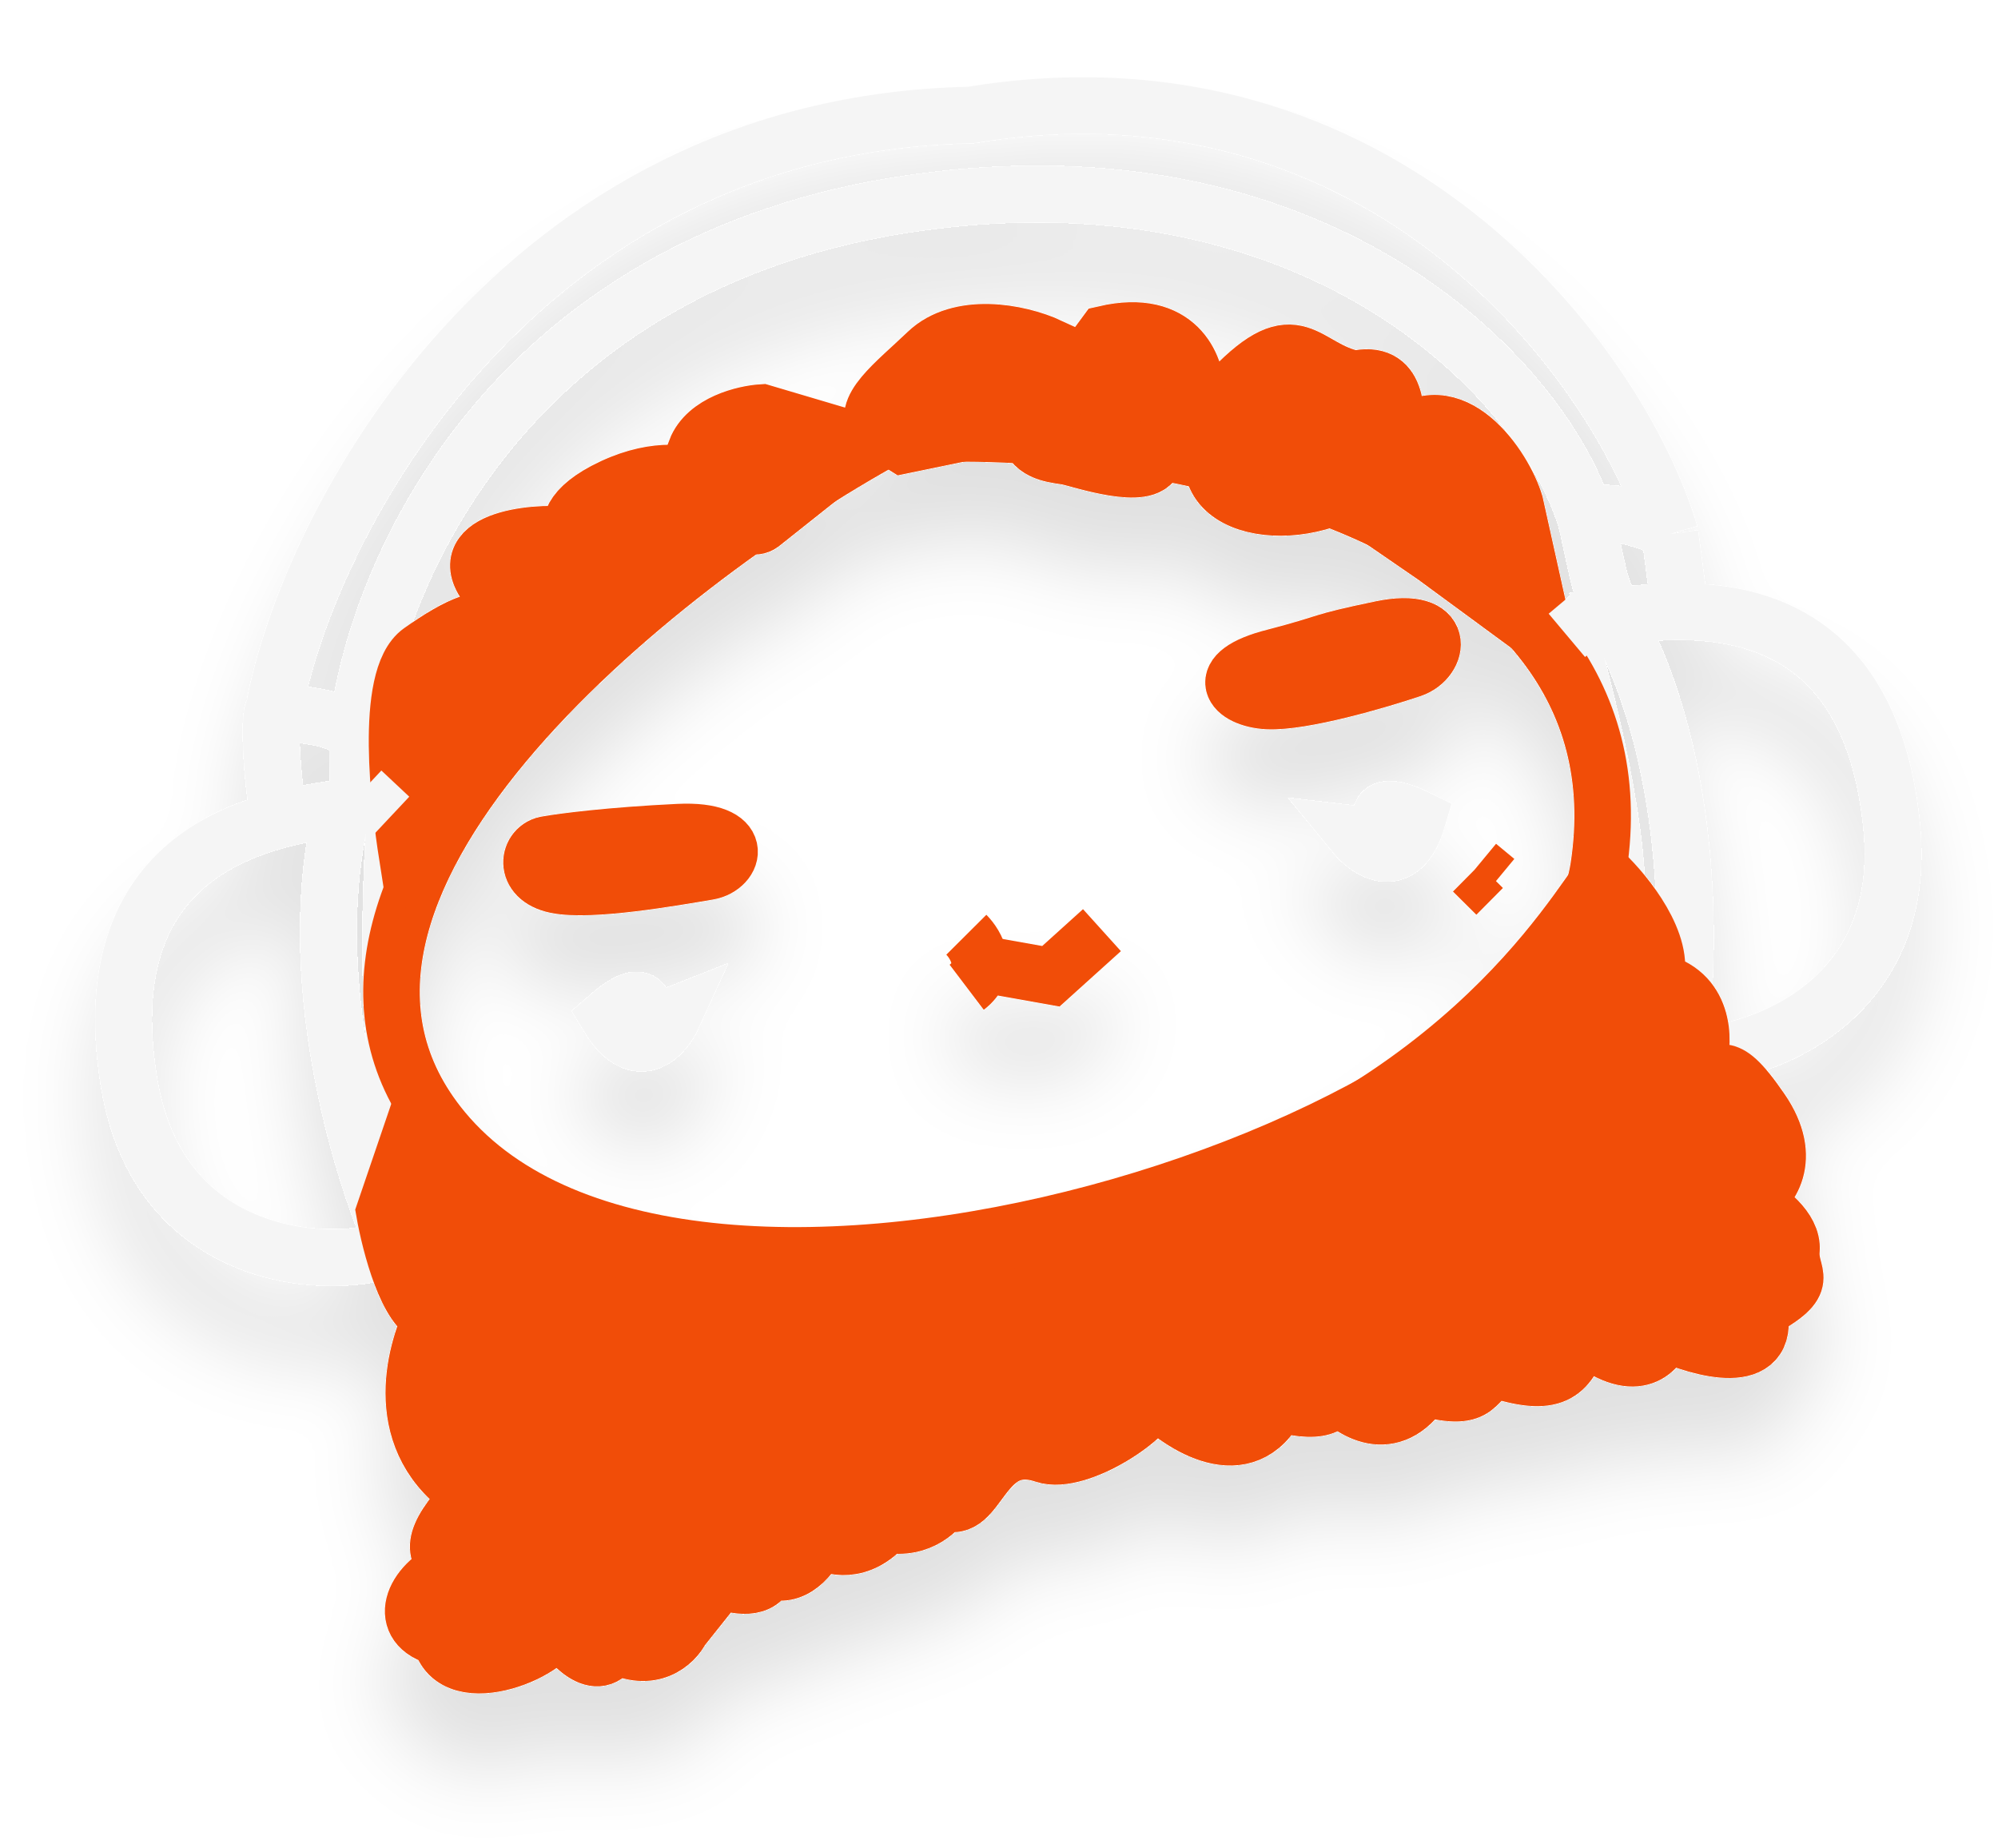
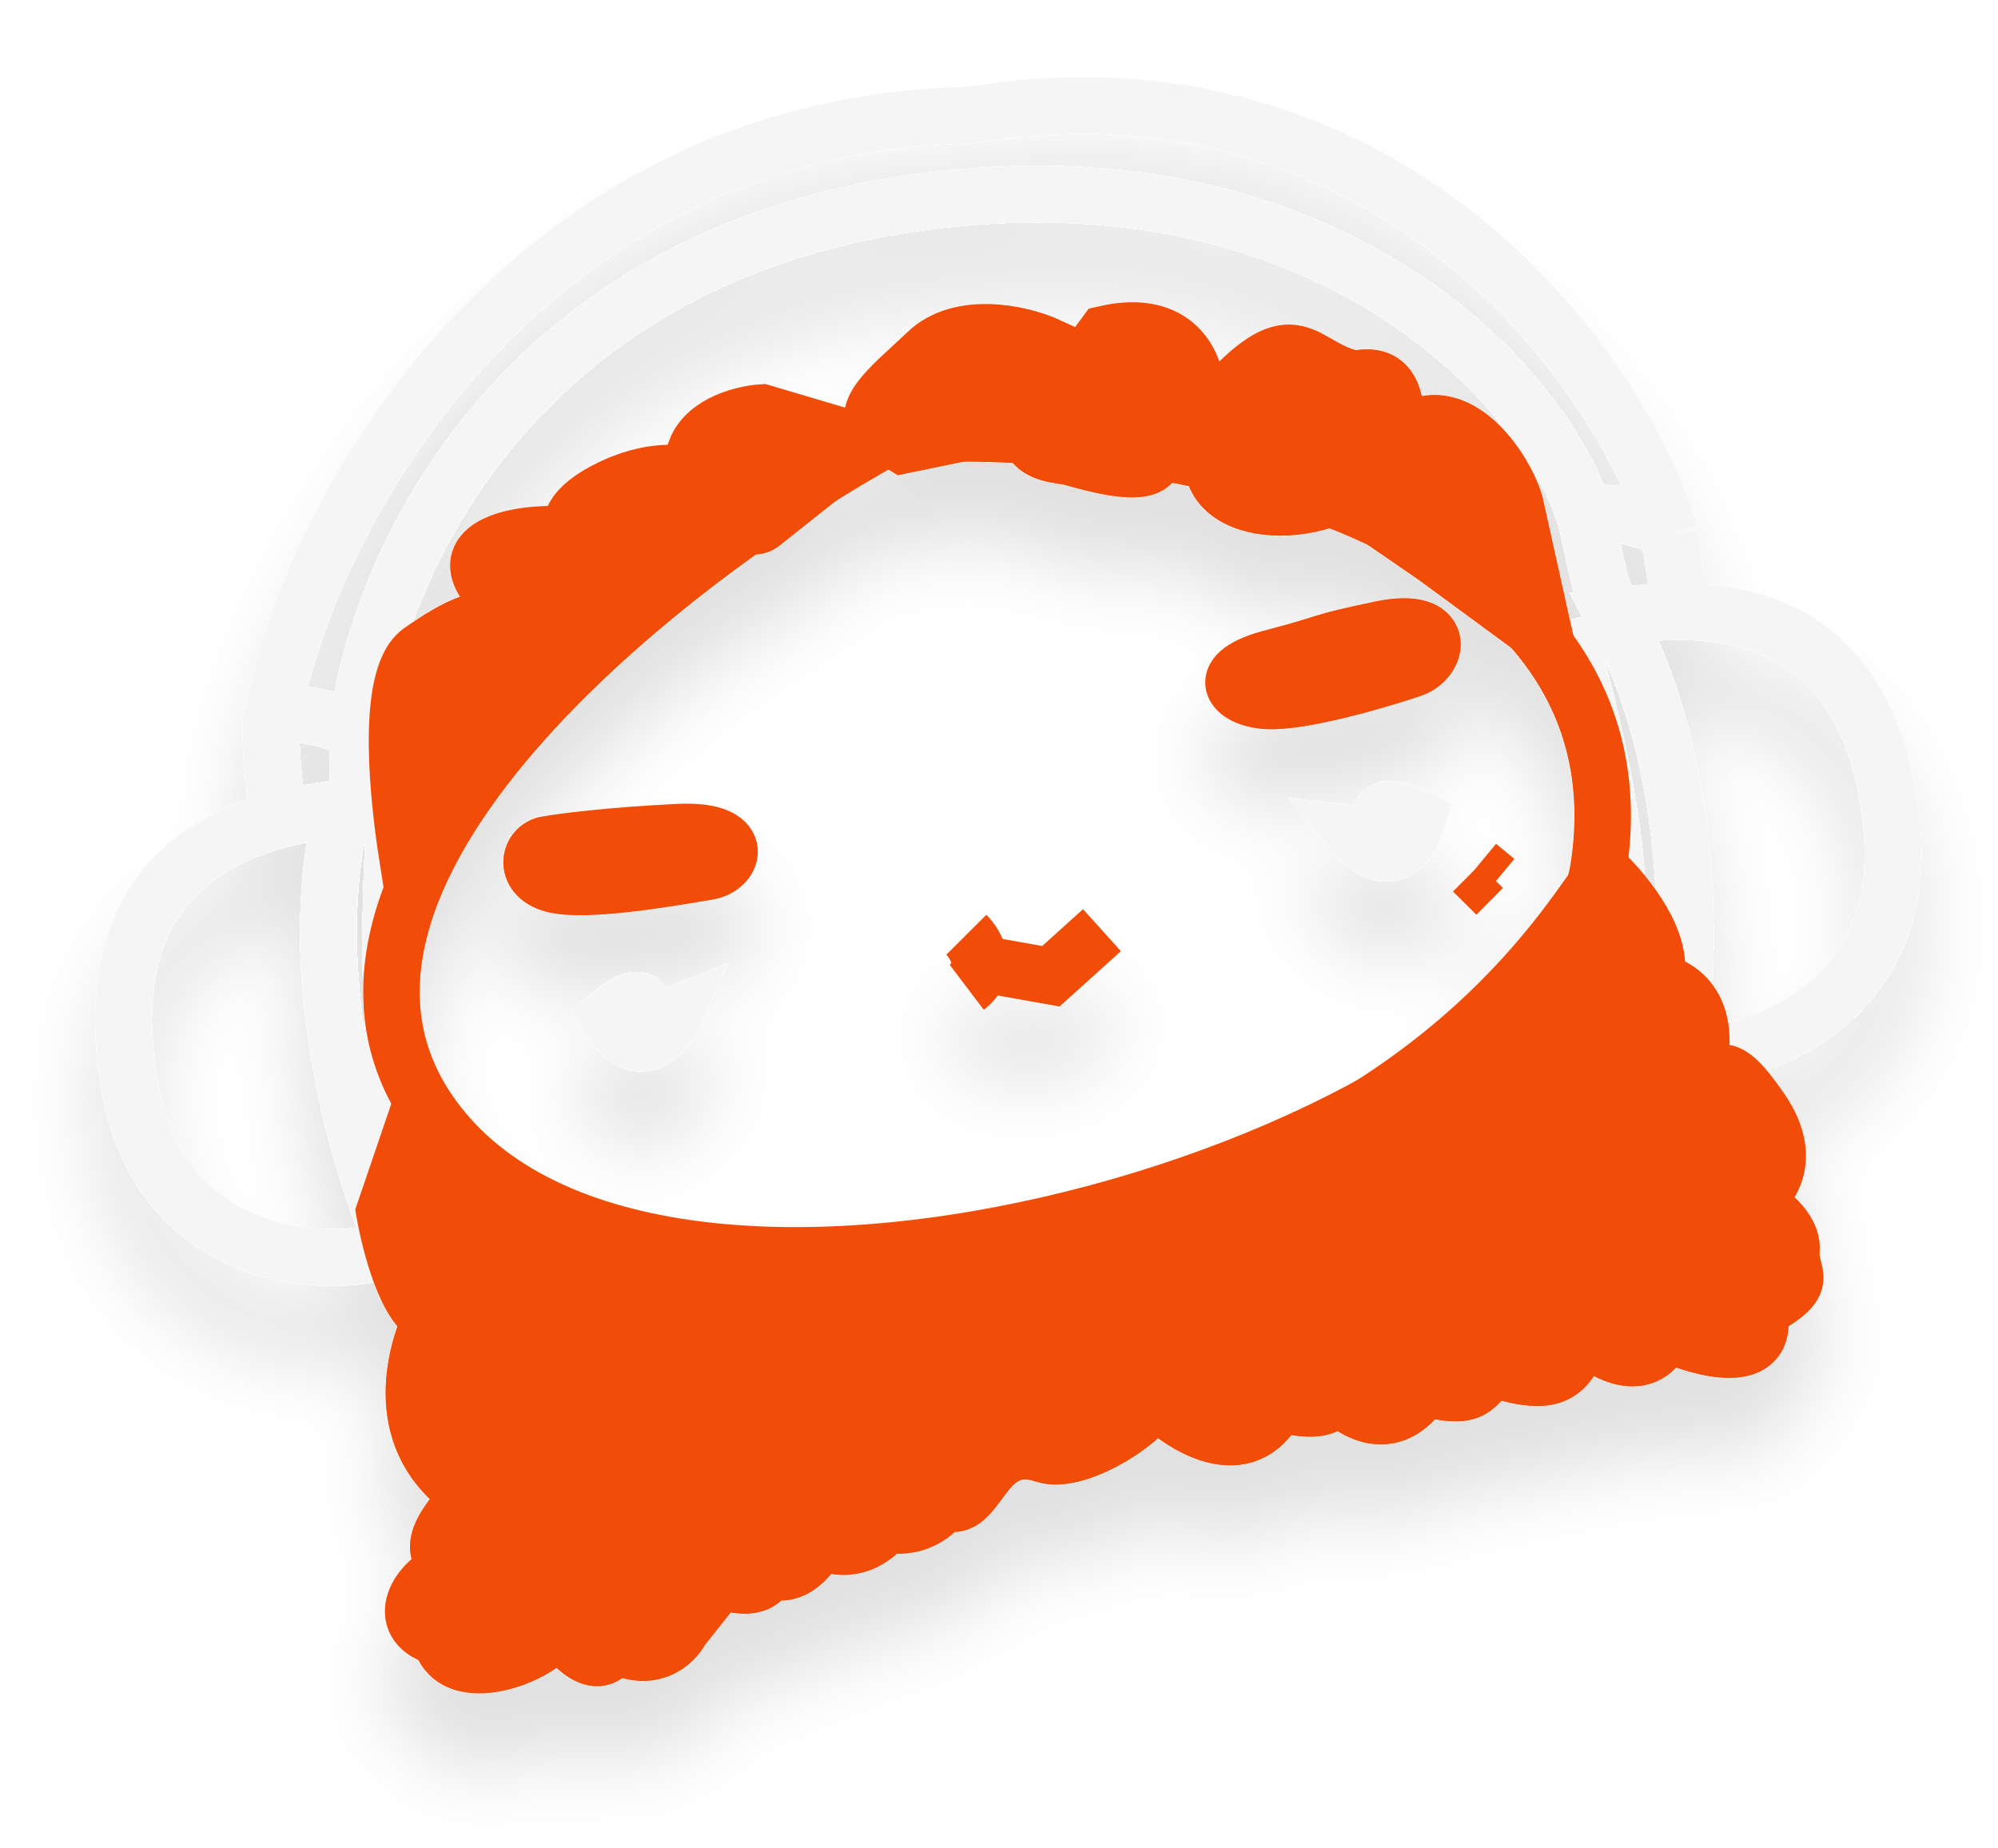
<svg xmlns="http://www.w3.org/2000/svg" width="106" height="98" viewBox="0 0 106 98" fill="none">
  <g filter="url(#filter0_d_50_872)">
    <path d="M67.249 37.185C65.397 37.095 64.193 35.719 67.611 34.855C70.824 34.016 69.719 34.11 73.275 33.369C76.832 32.629 76.382 35 74.895 35.501C73.118 36.1 69.102 37.274 67.249 37.185Z" fill="#F14D08" stroke="#F14D08" stroke-width="3" />
    <path d="M29.507 46.951C27.671 46.575 28.009 44.907 29.049 44.785C29.851 44.643 32.365 44.315 36.008 44.141C39.65 43.967 39 45.998 37.576 46.238C35.727 46.55 31.344 47.328 29.507 46.951Z" fill="#F14D08" stroke="#F14D08" stroke-width="3" />
    <path d="M77.788 46.582L79.03 47.814M78.732 45.529L79.702 46.332" stroke="#F14D08" stroke-width="2" />
    <path d="M75.211 43.417C74.358 46.306 72.619 45.17 71.857 44.241L73.419 44.422L73.32 43.664C73.128 43.175 73.237 42.44 75.211 43.417Z" fill="#F5F5F5" stroke="#F5F5F5" stroke-width="3" />
    <path d="M32.27 53.929C33.837 56.502 35.225 54.957 35.723 53.864L34.26 54.441L34.161 53.682C34.221 53.16 33.927 52.478 32.27 53.929Z" fill="#F5F5F5" stroke="#F5F5F5" stroke-width="3" />
    <path d="M14.853 43.42C14.47 42.044 14.197 37.846 14.532 37.651M14.532 37.651C16.302 27.805 27.418 6.586 51.49 6.101C73.36 2.482 85.916 19.249 88.598 28.325M14.532 37.651C16.627 38.09 17.32 37.875 18.953 38.87M88.598 28.325C87.874 27.469 83.968 26.685 84.193 27.726M88.598 28.325L89.12 32.317M84.193 27.726C84.888 30.941 84.906 31.097 85.275 31.841L85.959 32.963M84.193 27.726C82.167 20.545 70.415 7.714 48.633 10.752C26.851 13.789 19.77 30.763 18.953 38.87M18.953 38.87L19.018 42.178" stroke="#F5F5F5" stroke-width="3" />
    <path d="M20.108 65.992C20.814 66.984 22.611 68.593 24.145 67.091C22.395 61.974 19.939 59.738 20.979 42.867" stroke="#F5F5F5" stroke-width="3" />
    <path d="M88.548 54.147C88.013 55.252 86.468 57.164 84.559 55.971C85.34 50.621 87.574 49.348 83.039 32.965" stroke="#F5F5F5" stroke-width="3" />
    <path d="M100.364 43.863C99.107 30.936 89.277 32.273 85.665 32.693C90.043 40.596 89.698 51.424 88.978 55.851C91.062 56.512 101.39 54.419 100.364 43.863Z" stroke="#F5F5F5" stroke-width="3" />
    <path d="M6.847 57.425C4.739 44.609 14.583 43.374 18.181 42.851C15.981 51.614 19.098 61.99 20.931 66.083C19.088 67.257 8.568 67.89 6.847 57.425Z" stroke="#F5F5F5" stroke-width="3" />
    <path d="M23.502 59.937C13.161 47.443 34.603 30.053 47.219 23.151C59.972 21.998 87.741 26.854 84.811 46.008C82.564 60.702 36.429 75.555 23.502 59.937Z" stroke="#F14D08" stroke-width="3" />
    <path d="M51.987 51.117L55.753 51.787L58.462 49.341" stroke="#F14D08" stroke-width="3" />
    <path d="M51.267 49.584C51.797 50.116 52.542 51.419 51.286 52.37" stroke="#F14D08" stroke-width="3" />
    <path d="M22.309 34.545C20.328 35.945 21.213 42.894 21.593 45.328L23.062 43.116L24.863 41.285L28.157 37.221L29.574 35.22L26.935 33.241C25.892 32.359 24.29 33.146 22.309 34.545Z" fill="#F14D08" />
    <path d="M30.577 34.624L25.674 30.866C24.145 28.445 28.973 28.133 30.43 28.43C30.123 28.027 30.109 26.944 32.503 25.828C34.896 24.712 36.666 25.109 37.251 25.448L36.934 29.065L32.77 32.147L30.577 34.624Z" fill="#F14D08" />
    <path d="M39.426 26.367C39.41 24.669 37.743 23.996 36.911 23.872C37.475 22.419 39.494 21.94 40.433 21.882L45.829 23.481L40.394 27.799C40.078 28.029 39.441 28.065 39.426 26.367Z" fill="#F14D08" />
    <path d="M47.912 23.626L46.552 22.774C45.551 21.742 47.481 20.328 49.186 18.694C50.894 17.057 53.998 17.59 55.706 18.38L53.437 22.486L47.912 23.626Z" fill="#F14D08" />
    <path d="M54.609 23.178L58.635 17.709C62.484 16.826 63.472 19.435 63.485 20.85L61.621 23.404L61.251 24.339C60.894 25.572 57.362 24.382 56.694 24.237C56.187 24.127 54.959 24.122 54.609 23.178Z" fill="#F14D08" />
    <path d="M74.102 23.356C72.139 27.61 65.022 27.965 64.361 24.902C63.855 22.563 64.598 21.252 65.342 20.645C68.868 16.985 69.134 19.554 71.888 20.105C74.231 19.567 74.073 21.866 74.102 23.356C77.022 20.607 79.822 24.799 80.383 26.719L81.96 33.821L76.119 29.532L72.51 27.051L74.102 23.356Z" fill="#F14D08" />
    <path d="M20.389 64.287L22.136 59.161C31.793 68.289 39.069 69.584 58.288 64.704C77.151 59.914 83.434 48.401 85.117 46.321C86.266 47.41 88.412 50.074 87.8 52.014C90.462 52.595 90.442 55.155 90.099 56.362C91.486 57.698 91.194 55.613 93.437 58.88C95.231 61.493 93.856 63.194 92.945 63.719C93.686 64.1 95.143 65.152 95.042 66.31C94.915 67.757 96.267 67.919 93.324 69.539C93.985 72.601 90.252 71.583 88.303 70.691C88.009 71.703 86.722 73.133 83.924 70.749C83.267 72.791 82.576 73.658 79.516 72.706C78.051 73.041 78.81 74.522 75.541 73.617C73.832 76.278 71.631 74.829 70.744 73.772C70.857 74.297 70.43 75.167 67.815 74.444C66.094 77.863 62.654 75.627 61.149 74.082C61.344 74.982 57.254 77.794 55.393 77.168C52.031 76.039 51.944 80.572 50.093 79.652C49.669 80.287 48.646 81.163 47.025 80.865C45.623 82.51 44.07 82.094 43.468 81.68C43.126 82.468 42.1 83.885 40.734 83.253C40.465 84.449 38.948 84.135 38.223 83.828L36.15 86.43C35.792 87.143 34.579 88.303 32.594 87.246C31.733 88.956 30.163 87.173 29.485 86.069C29.777 87.419 24.018 89.939 23.356 86.877C20.947 86.295 21.858 84.01 23.939 83.139C23.064 82.474 22.662 81.725 24.951 79.31C20.616 76.523 21.994 71.718 22.909 69.853C21.62 69.582 20.692 66.029 20.389 64.287Z" fill="#F14D08" />
    <path d="M65.996 20.274C65.802 20.337 65.572 20.457 65.342 20.645M74.102 23.356C72.139 27.61 65.022 27.965 64.361 24.902C63.855 22.563 64.598 21.252 65.342 20.645M74.102 23.356C74.073 21.866 74.231 19.567 71.888 20.105C69.134 19.554 68.868 16.985 65.342 20.645M74.102 23.356C77.022 20.607 79.822 24.799 80.383 26.719L81.96 33.821L76.119 29.532L72.51 27.051L74.102 23.356ZM50.226 79.422C49.921 80.043 48.854 81.202 47.025 80.865C45.623 82.51 44.07 82.094 43.468 81.68C43.126 82.468 42.1 83.885 40.734 83.253C40.465 84.449 38.948 84.135 38.223 83.828L36.15 86.43C35.792 87.143 34.579 88.303 32.594 87.246C31.733 88.956 30.163 87.173 29.485 86.069C29.777 87.419 24.018 89.939 23.356 86.877C20.947 86.295 21.858 84.01 23.939 83.139C23.064 82.474 22.662 81.725 24.951 79.31C20.616 76.523 21.994 71.718 22.909 69.853C21.62 69.582 20.692 66.029 20.389 64.287L22.136 59.161C31.793 68.289 39.069 69.584 58.288 64.704C77.15 59.914 83.434 48.401 85.117 46.321C86.266 47.41 88.412 50.074 87.8 52.014C90.462 52.595 90.442 55.155 90.099 56.362C91.486 57.698 91.194 55.613 93.437 58.88C95.231 61.493 93.856 63.194 92.945 63.719C93.686 64.1 95.143 65.152 95.042 66.31C94.915 67.757 96.267 67.919 93.324 69.539C93.985 72.601 90.252 71.583 88.303 70.691C88.009 71.703 86.722 73.133 83.924 70.749C83.267 72.791 82.576 73.658 79.516 72.706C78.051 73.041 78.81 74.522 75.541 73.617C73.832 76.278 71.631 74.829 70.744 73.772C70.857 74.297 70.43 75.167 67.815 74.444C66.094 77.863 62.654 75.627 61.149 74.082C61.344 74.982 57.254 77.794 55.393 77.168C52.031 76.039 51.944 80.572 50.093 79.652M21.593 45.328C21.213 42.894 20.328 35.945 22.309 34.545C24.29 33.146 25.892 32.359 26.935 33.241L29.574 35.22L28.157 37.221L24.863 41.285L23.062 43.116L21.593 45.328ZM25.674 30.866L30.577 34.624L32.77 32.147L36.934 29.065L37.251 25.448C36.666 25.109 34.896 24.712 32.503 25.828C30.109 26.944 30.123 28.027 30.43 28.43C28.973 28.133 24.145 28.445 25.674 30.866ZM36.911 23.872C37.743 23.996 39.41 24.669 39.426 26.367C39.441 28.065 40.078 28.029 40.394 27.799L45.829 23.481L40.433 21.882C39.494 21.94 37.475 22.419 36.911 23.872ZM46.552 22.774L47.912 23.626L53.437 22.486L55.706 18.38C53.998 17.59 50.894 17.057 49.186 18.694C47.481 20.328 45.551 21.742 46.552 22.774ZM58.635 17.709L54.609 23.178C54.959 24.122 56.187 24.127 56.694 24.237C57.362 24.382 60.894 25.572 61.251 24.339L61.621 23.404L63.485 20.85C63.472 19.435 62.484 16.826 58.635 17.709Z" stroke="#F14D08" stroke-width="3" />
-     <path d="M19.206 41.966L20.686 43.355" stroke="#F5F5F5" stroke-width="3" />
-     <path d="M84.958 32.164L83.126 33.703" stroke="#F5F5F5" stroke-width="3" />
  </g>
  <defs>
    <filter id="filter0_d_50_872" x="1.059" y="4.097" width="104.878" height="93.737" filterUnits="userSpaceOnUse" color-interpolation-filters="sRGB">
      <feFlood flood-opacity="0" result="BackgroundImageFix" />
      <feColorMatrix in="SourceAlpha" type="matrix" values="0 0 0 0 0 0 0 0 0 0 0 0 0 0 0 0 0 0 127 0" result="hardAlpha" />
      <feOffset dy="4" />
      <feGaussianBlur stdDeviation="2" />
      <feComposite in2="hardAlpha" operator="out" />
      <feColorMatrix type="matrix" values="0 0 0 0 0 0 0 0 0 0 0 0 0 0 0 0 0 0 0.12 0" />
      <feBlend mode="normal" in2="BackgroundImageFix" result="effect1_dropShadow_50_872" />
      <feBlend mode="normal" in="SourceGraphic" in2="effect1_dropShadow_50_872" result="shape" />
    </filter>
  </defs>
</svg>
